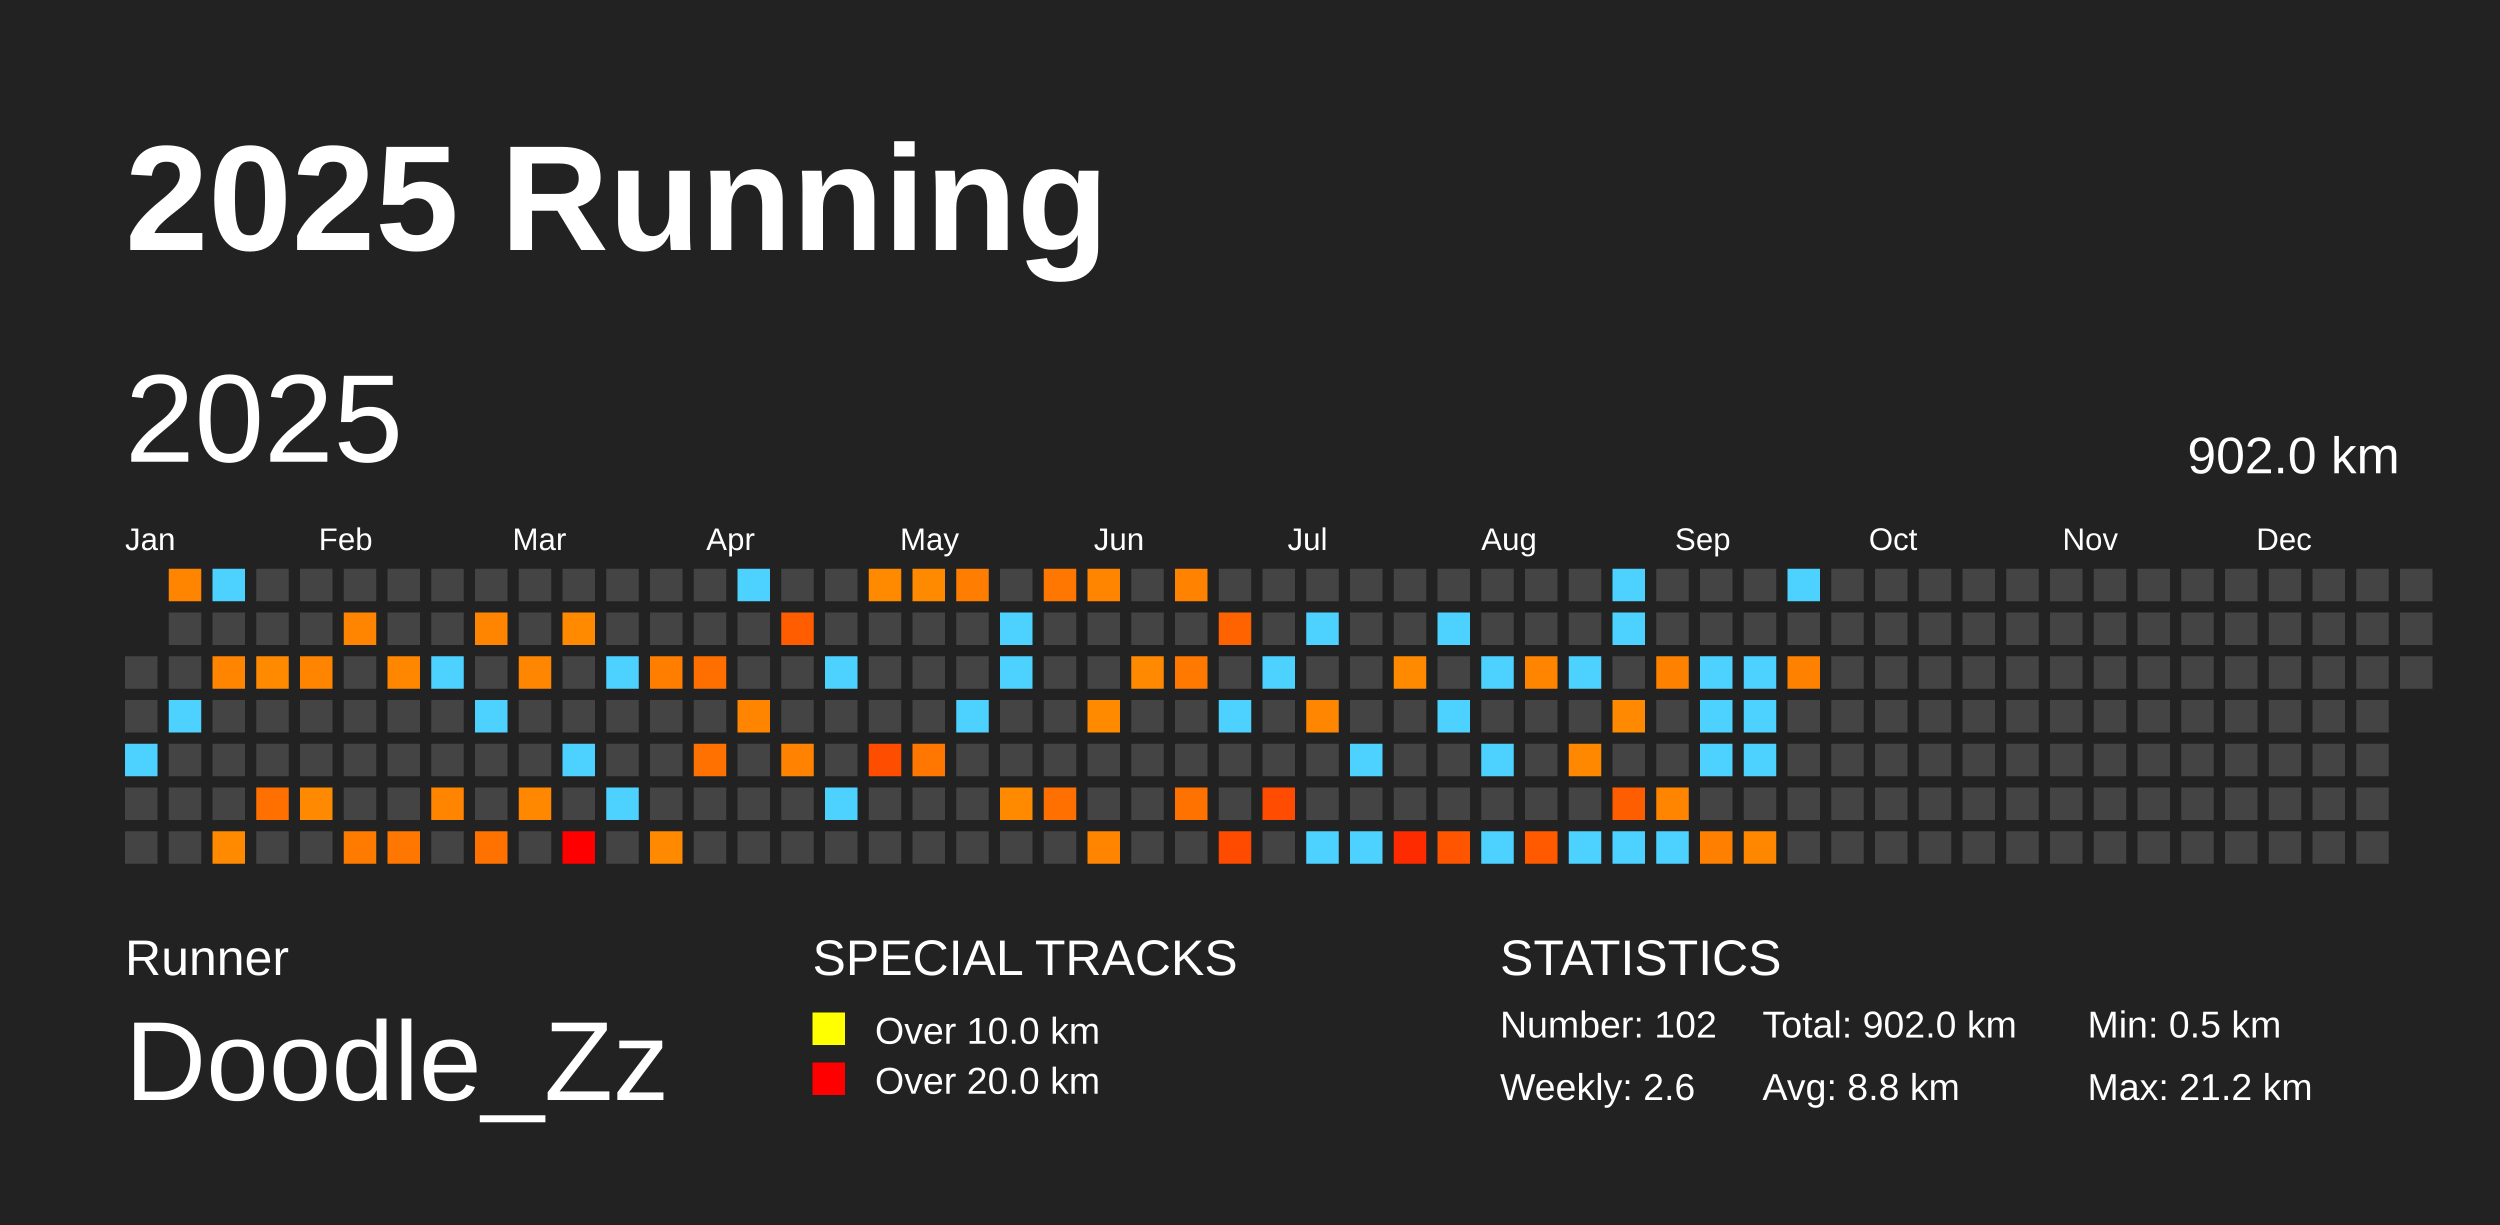
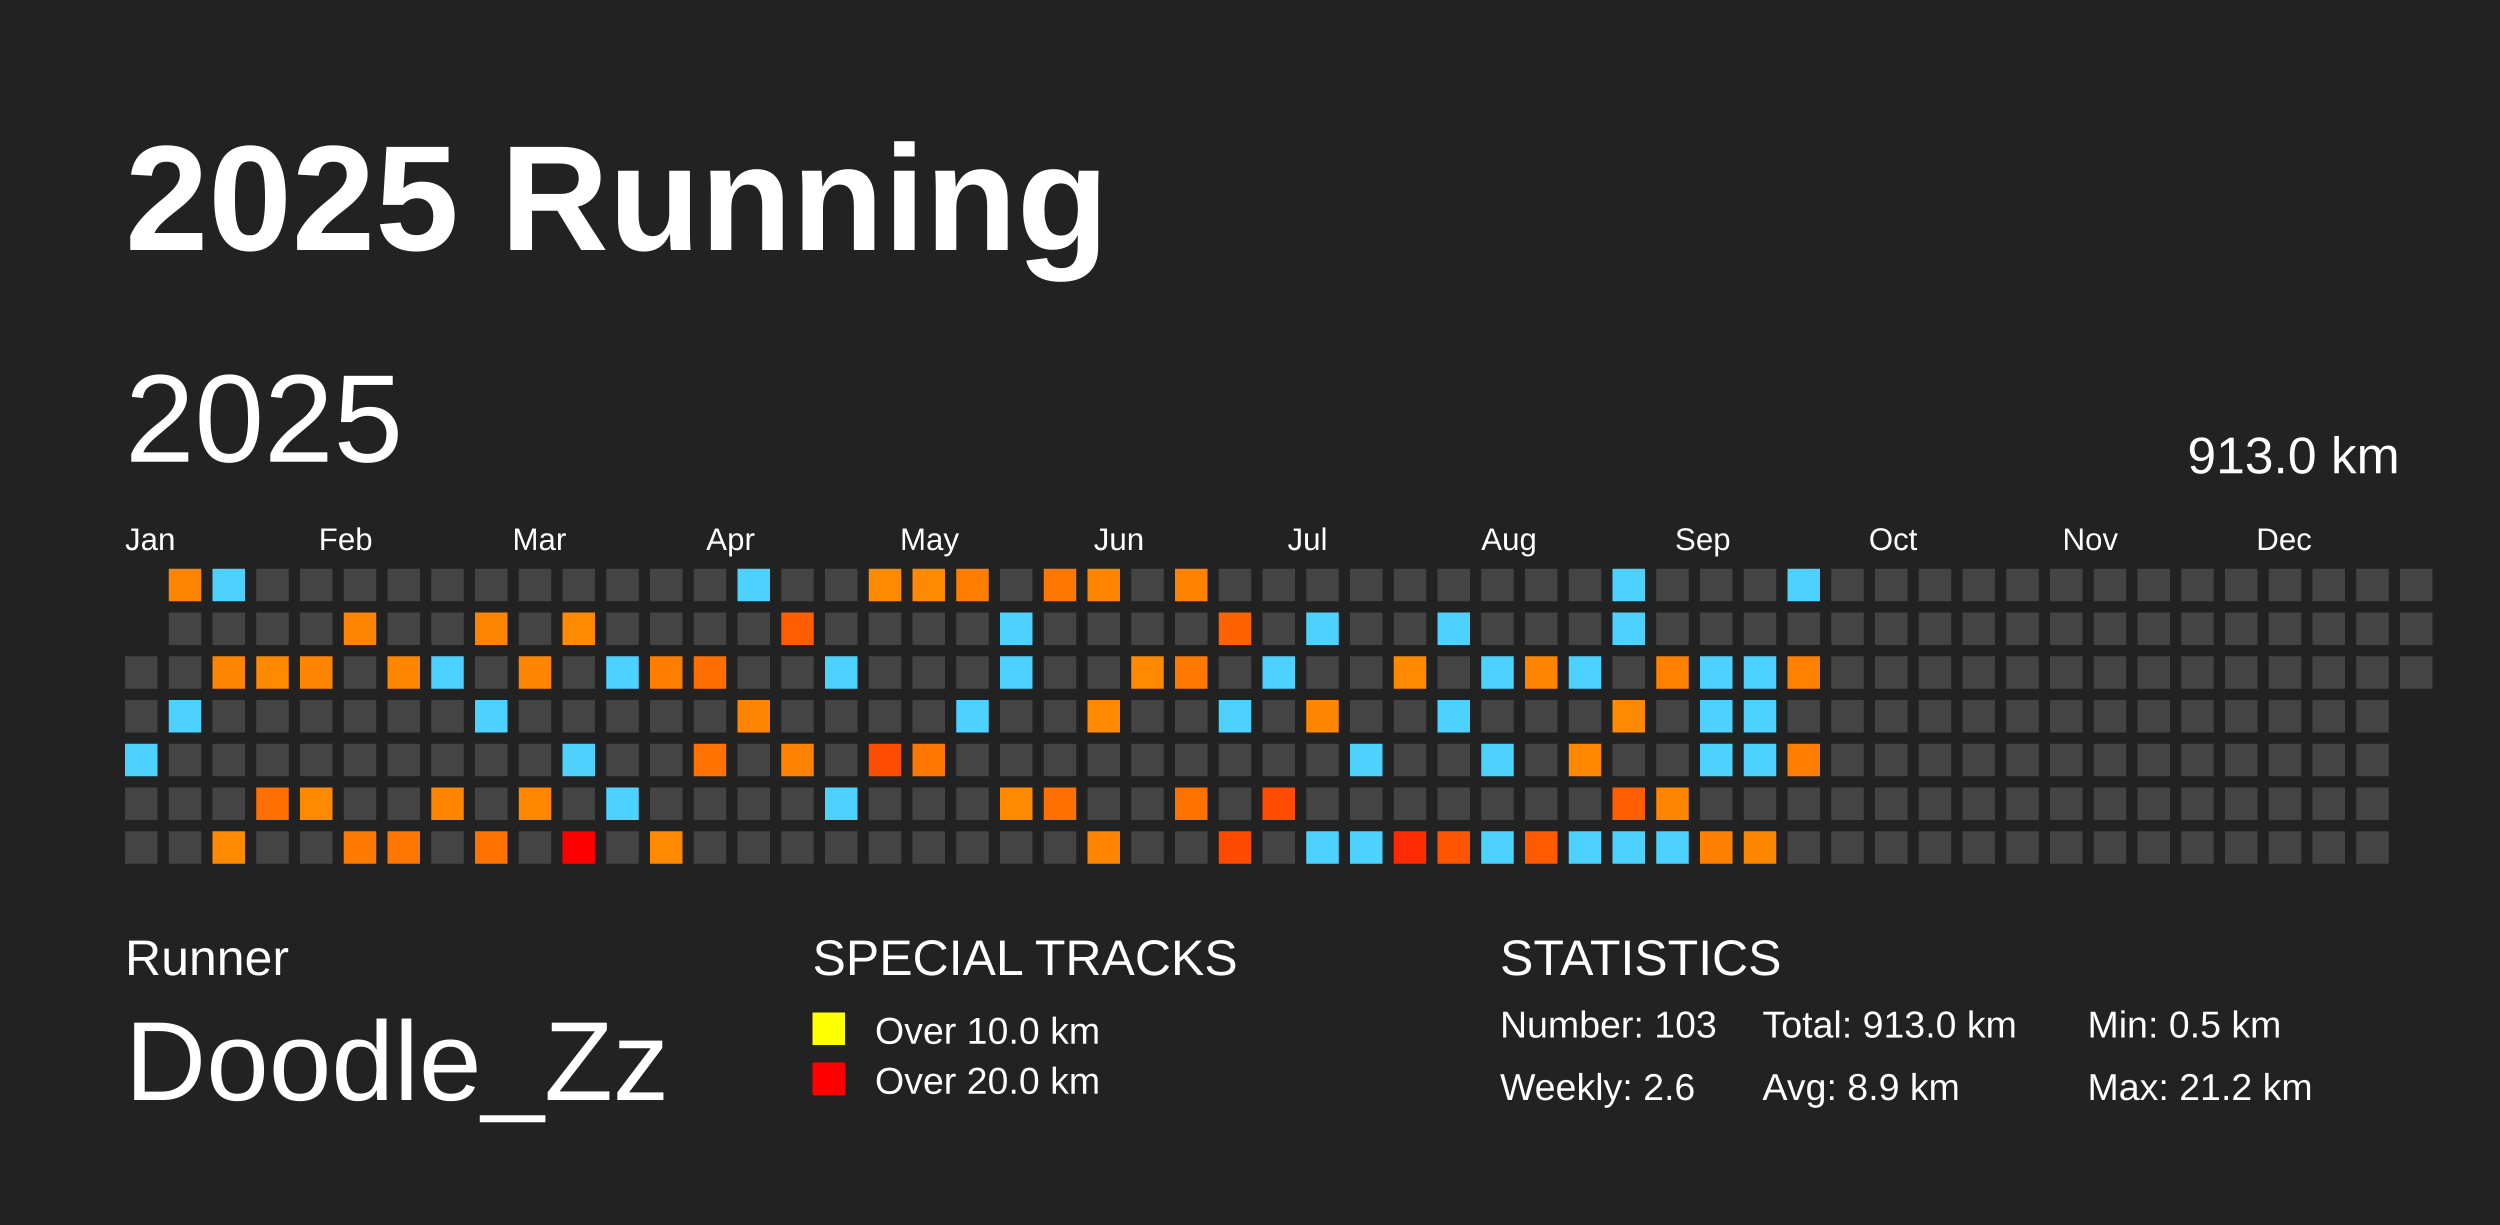
<svg xmlns="http://www.w3.org/2000/svg" baseProfile="full" height="98mm" version="1.1" viewBox="0,0,200,98" width="200mm">
  <defs />
  <rect fill="#222222" height="98" width="200" x="0" y="0" />
  <text fill="#FFFFFF" style="font-size:12px; font-family:Arial; font-weight:bold;" x="10" y="20">2025 Running</text>
  <text fill="#FFFFFF" style="font-size:4px; font-family:Arial" x="10" y="78">Runner</text>
  <text fill="#FFFFFF" style="font-size:9px; font-family:Arial" x="10" y="88">Doodle_Zz</text>
  <text fill="#FFFFFF" style="font-size:4px; font-family:Arial" x="65" y="78">SPECIAL TRACKS</text>
  <rect fill="yellow" height="2.6" width="2.6" x="65" y="81" />
  <text fill="#FFFFFF" style="font-size:3px; font-family:Arial" x="70" y="83.5">Over 10.0 km</text>
  <rect fill="red" height="2.6" width="2.6" x="65" y="85" />
  <text fill="#FFFFFF" style="font-size:3px; font-family:Arial" x="70" y="87.5">Over 20.0 km</text>
  <text fill="#FFFFFF" style="font-size:4px; font-family:Arial" x="120" y="78">STATISTICS</text>
-   <text fill="#FFFFFF" style="font-size:3px; font-family:Arial" x="120" y="83">Number: 102</text>
+   <text fill="#FFFFFF" style="font-size:3px; font-family:Arial" x="120" y="83">Number: 103</text>
  <text fill="#FFFFFF" style="font-size:3px; font-family:Arial" x="120" y="88">Weekly: 2.6</text>
-   <text fill="#FFFFFF" style="font-size:3px; font-family:Arial" x="141" y="83">Total: 902.0 km</text>
-   <text fill="#FFFFFF" style="font-size:3px; font-family:Arial" x="141" y="88">Avg: 8.8 km</text>
+   <text fill="#FFFFFF" style="font-size:3px; font-family:Arial" x="141" y="83">Total: 913.0 km</text>
+   <text fill="#FFFFFF" style="font-size:3px; font-family:Arial" x="141" y="88">Avg: 8.9 km</text>
  <text fill="#FFFFFF" style="font-size:3px; font-family:Arial" x="167" y="83">Min: 0.5 km</text>
  <text fill="#FFFFFF" style="font-size:3px; font-family:Arial" x="167" y="88">Max: 21.2 km</text>
  <text dominant-baseline="hanging" fill="#FFFFFF" style="font-size:10.0px; font-family:Arial;" x="10" y="30">2025</text>
-   <text dominant-baseline="hanging" fill="#FFFFFF" style="font-size:4.125px; font-family:Arial;" x="175" y="35">902.0 km</text>
+   <text dominant-baseline="hanging" fill="#FFFFFF" style="font-size:4.125px; font-family:Arial;" x="175" y="35">913.0 km</text>
  <text fill="#FFFFFF" style="font-size:2.5px; font-family:Arial" x="10.0" y="44">Jan</text>
  <text fill="#FFFFFF" style="font-size:2.5px; font-family:Arial" x="25.5" y="44">Feb</text>
  <text fill="#FFFFFF" style="font-size:2.5px; font-family:Arial" x="41.0" y="44">Mar</text>
  <text fill="#FFFFFF" style="font-size:2.5px; font-family:Arial" x="56.5" y="44">Apr</text>
  <text fill="#FFFFFF" style="font-size:2.5px; font-family:Arial" x="72.0" y="44">May</text>
  <text fill="#FFFFFF" style="font-size:2.5px; font-family:Arial" x="87.5" y="44">Jun</text>
  <text fill="#FFFFFF" style="font-size:2.5px; font-family:Arial" x="103.0" y="44">Jul</text>
  <text fill="#FFFFFF" style="font-size:2.5px; font-family:Arial" x="118.5" y="44">Aug</text>
  <text fill="#FFFFFF" style="font-size:2.5px; font-family:Arial" x="134.0" y="44">Sep</text>
  <text fill="#FFFFFF" style="font-size:2.5px; font-family:Arial" x="149.5" y="44">Oct</text>
  <text fill="#FFFFFF" style="font-size:2.5px; font-family:Arial" x="165.0" y="44">Nov</text>
  <text fill="#FFFFFF" style="font-size:2.5px; font-family:Arial" x="180.5" y="44">Dec</text>
  <rect fill="#444444" height="2.6" width="2.6" x="10.0" y="52.5" />
  <rect fill="#444444" height="2.6" width="2.6" x="10.0" y="56.0" />
  <rect fill="#4dd2ff" height="2.6" width="2.6" x="10.0" y="59.5" />
  <rect fill="#444444" height="2.6" width="2.6" x="10.0" y="63.0" />
  <rect fill="#444444" height="2.6" width="2.6" x="10.0" y="66.5" />
  <rect fill="#ff8500" height="2.6" width="2.6" x="13.5" y="45.5" />
  <rect fill="#444444" height="2.6" width="2.6" x="13.5" y="49.0" />
  <rect fill="#444444" height="2.6" width="2.6" x="13.5" y="52.5" />
  <rect fill="#4dd2ff" height="2.6" width="2.6" x="13.5" y="56.0" />
  <rect fill="#444444" height="2.6" width="2.6" x="13.5" y="59.5" />
  <rect fill="#444444" height="2.6" width="2.6" x="13.5" y="63.0" />
  <rect fill="#444444" height="2.6" width="2.6" x="13.5" y="66.5" />
  <rect fill="#4dd2ff" height="2.6" width="2.6" x="17.0" y="45.5" />
  <rect fill="#444444" height="2.6" width="2.6" x="17.0" y="49.0" />
  <rect fill="#ff8400" height="2.6" width="2.6" x="17.0" y="52.5" />
  <rect fill="#444444" height="2.6" width="2.6" x="17.0" y="56.0" />
  <rect fill="#444444" height="2.6" width="2.6" x="17.0" y="59.5" />
  <rect fill="#444444" height="2.6" width="2.6" x="17.0" y="63.0" />
  <rect fill="#ff8a00" height="2.6" width="2.6" x="17.0" y="66.5" />
  <rect fill="#444444" height="2.6" width="2.6" x="20.5" y="45.5" />
  <rect fill="#444444" height="2.6" width="2.6" x="20.5" y="49.0" />
  <rect fill="#ff8a00" height="2.6" width="2.6" x="20.5" y="52.5" />
  <rect fill="#444444" height="2.6" width="2.6" x="20.5" y="56.0" />
  <rect fill="#444444" height="2.6" width="2.6" x="20.5" y="59.5" />
  <rect fill="#ff7000" height="2.6" width="2.6" x="20.5" y="63.0" />
  <rect fill="#444444" height="2.6" width="2.6" x="20.5" y="66.5" />
  <rect fill="#444444" height="2.6" width="2.6" x="24.0" y="45.5" />
  <rect fill="#444444" height="2.6" width="2.6" x="24.0" y="49.0" />
  <rect fill="#ff8400" height="2.6" width="2.6" x="24.0" y="52.5" />
  <rect fill="#444444" height="2.6" width="2.6" x="24.0" y="56.0" />
  <rect fill="#444444" height="2.6" width="2.6" x="24.0" y="59.5" />
  <rect fill="#ff8900" height="2.6" width="2.6" x="24.0" y="63.0" />
  <rect fill="#444444" height="2.6" width="2.6" x="24.0" y="66.5" />
  <rect fill="#444444" height="2.6" width="2.6" x="27.5" y="45.5" />
  <rect fill="#ff8400" height="2.6" width="2.6" x="27.5" y="49.0" />
  <rect fill="#444444" height="2.6" width="2.6" x="27.5" y="52.5" />
  <rect fill="#444444" height="2.6" width="2.6" x="27.5" y="56.0" />
  <rect fill="#444444" height="2.6" width="2.6" x="27.5" y="59.5" />
  <rect fill="#444444" height="2.6" width="2.6" x="27.5" y="63.0" />
  <rect fill="#ff7b00" height="2.6" width="2.6" x="27.5" y="66.5" />
  <rect fill="#444444" height="2.6" width="2.6" x="31.0" y="45.5" />
  <rect fill="#444444" height="2.6" width="2.6" x="31.0" y="49.0" />
  <rect fill="#ff8700" height="2.6" width="2.6" x="31.0" y="52.5" />
  <rect fill="#444444" height="2.6" width="2.6" x="31.0" y="56.0" />
  <rect fill="#444444" height="2.6" width="2.6" x="31.0" y="59.5" />
  <rect fill="#444444" height="2.6" width="2.6" x="31.0" y="63.0" />
  <rect fill="#ff7600" height="2.6" width="2.6" x="31.0" y="66.5" />
  <rect fill="#444444" height="2.6" width="2.6" x="34.5" y="45.5" />
  <rect fill="#444444" height="2.6" width="2.6" x="34.5" y="49.0" />
  <rect fill="#4dd2ff" height="2.6" width="2.6" x="34.5" y="52.5" />
  <rect fill="#444444" height="2.6" width="2.6" x="34.5" y="56.0" />
  <rect fill="#444444" height="2.6" width="2.6" x="34.5" y="59.5" />
  <rect fill="#ff8400" height="2.6" width="2.6" x="34.5" y="63.0" />
  <rect fill="#444444" height="2.6" width="2.6" x="34.5" y="66.5" />
  <rect fill="#444444" height="2.6" width="2.6" x="38.0" y="45.5" />
  <rect fill="#ff8500" height="2.6" width="2.6" x="38.0" y="49.0" />
  <rect fill="#444444" height="2.6" width="2.6" x="38.0" y="52.5" />
  <rect fill="#4dd2ff" height="2.6" width="2.6" x="38.0" y="56.0" />
  <rect fill="#444444" height="2.6" width="2.6" x="38.0" y="59.5" />
  <rect fill="#444444" height="2.6" width="2.6" x="38.0" y="63.0" />
  <rect fill="#ff7200" height="2.6" width="2.6" x="38.0" y="66.5" />
  <rect fill="#444444" height="2.6" width="2.6" x="41.5" y="45.5" />
  <rect fill="#444444" height="2.6" width="2.6" x="41.5" y="49.0" />
  <rect fill="#ff8600" height="2.6" width="2.6" x="41.5" y="52.5" />
  <rect fill="#444444" height="2.6" width="2.6" x="41.5" y="56.0" />
  <rect fill="#444444" height="2.6" width="2.6" x="41.5" y="59.5" />
  <rect fill="#ff8800" height="2.6" width="2.6" x="41.5" y="63.0" />
  <rect fill="#444444" height="2.6" width="2.6" x="41.5" y="66.5" />
  <rect fill="#444444" height="2.6" width="2.6" x="45.0" y="45.5" />
  <rect fill="#ff8a00" height="2.6" width="2.6" x="45.0" y="49.0" />
  <rect fill="#444444" height="2.6" width="2.6" x="45.0" y="52.5" />
  <rect fill="#444444" height="2.6" width="2.6" x="45.0" y="56.0" />
  <rect fill="#4dd2ff" height="2.6" width="2.6" x="45.0" y="59.5" />
  <rect fill="#444444" height="2.6" width="2.6" x="45.0" y="63.0" />
  <rect fill="red" height="2.6" width="2.6" x="45.0" y="66.5" />
  <rect fill="#444444" height="2.6" width="2.6" x="48.5" y="45.5" />
  <rect fill="#444444" height="2.6" width="2.6" x="48.5" y="49.0" />
  <rect fill="#4dd2ff" height="2.6" width="2.6" x="48.5" y="52.5" />
  <rect fill="#444444" height="2.6" width="2.6" x="48.5" y="56.0" />
  <rect fill="#444444" height="2.6" width="2.6" x="48.5" y="59.5" />
  <rect fill="#4dd2ff" height="2.6" width="2.6" x="48.5" y="63.0" />
  <rect fill="#444444" height="2.6" width="2.6" x="48.5" y="66.5" />
  <rect fill="#444444" height="2.6" width="2.6" x="52.0" y="45.5" />
  <rect fill="#444444" height="2.6" width="2.6" x="52.0" y="49.0" />
  <rect fill="#ff7e00" height="2.6" width="2.6" x="52.0" y="52.5" />
  <rect fill="#444444" height="2.6" width="2.6" x="52.0" y="56.0" />
  <rect fill="#444444" height="2.6" width="2.6" x="52.0" y="59.5" />
  <rect fill="#444444" height="2.6" width="2.6" x="52.0" y="63.0" />
  <rect fill="#ff8900" height="2.6" width="2.6" x="52.0" y="66.5" />
  <rect fill="#444444" height="2.6" width="2.6" x="55.5" y="45.5" />
  <rect fill="#444444" height="2.6" width="2.6" x="55.5" y="49.0" />
  <rect fill="#ff6f00" height="2.6" width="2.6" x="55.5" y="52.5" />
  <rect fill="#444444" height="2.6" width="2.6" x="55.5" y="56.0" />
  <rect fill="#ff7100" height="2.6" width="2.6" x="55.5" y="59.5" />
  <rect fill="#444444" height="2.6" width="2.6" x="55.5" y="63.0" />
  <rect fill="#444444" height="2.6" width="2.6" x="55.5" y="66.5" />
  <rect fill="#4dd2ff" height="2.6" width="2.6" x="59.0" y="45.5" />
  <rect fill="#444444" height="2.6" width="2.6" x="59.0" y="49.0" />
  <rect fill="#444444" height="2.6" width="2.6" x="59.0" y="52.5" />
  <rect fill="#ff8400" height="2.6" width="2.6" x="59.0" y="56.0" />
  <rect fill="#444444" height="2.6" width="2.6" x="59.0" y="59.5" />
  <rect fill="#444444" height="2.6" width="2.6" x="59.0" y="63.0" />
  <rect fill="#444444" height="2.6" width="2.6" x="59.0" y="66.5" />
  <rect fill="#444444" height="2.6" width="2.6" x="62.5" y="45.5" />
  <rect fill="#ff5d00" height="2.6" width="2.6" x="62.5" y="49.0" />
  <rect fill="#444444" height="2.6" width="2.6" x="62.5" y="52.5" />
  <rect fill="#444444" height="2.6" width="2.6" x="62.5" y="56.0" />
  <rect fill="#ff8200" height="2.6" width="2.6" x="62.5" y="59.5" />
  <rect fill="#444444" height="2.6" width="2.6" x="62.5" y="63.0" />
  <rect fill="#444444" height="2.6" width="2.6" x="62.5" y="66.5" />
  <rect fill="#444444" height="2.6" width="2.6" x="66.0" y="45.5" />
  <rect fill="#444444" height="2.6" width="2.6" x="66.0" y="49.0" />
  <rect fill="#4dd2ff" height="2.6" width="2.6" x="66.0" y="52.5" />
  <rect fill="#444444" height="2.6" width="2.6" x="66.0" y="56.0" />
  <rect fill="#444444" height="2.6" width="2.6" x="66.0" y="59.5" />
  <rect fill="#4dd2ff" height="2.6" width="2.6" x="66.0" y="63.0" />
  <rect fill="#444444" height="2.6" width="2.6" x="66.0" y="66.5" />
  <rect fill="#ff8a00" height="2.6" width="2.6" x="69.5" y="45.5" />
  <rect fill="#444444" height="2.6" width="2.6" x="69.5" y="49.0" />
  <rect fill="#444444" height="2.6" width="2.6" x="69.5" y="52.5" />
  <rect fill="#444444" height="2.6" width="2.6" x="69.5" y="56.0" />
  <rect fill="#ff4d00" height="2.6" width="2.6" x="69.5" y="59.5" />
  <rect fill="#444444" height="2.6" width="2.6" x="69.5" y="63.0" />
  <rect fill="#444444" height="2.6" width="2.6" x="69.5" y="66.5" />
  <rect fill="#ff8a00" height="2.6" width="2.6" x="73.0" y="45.5" />
  <rect fill="#444444" height="2.6" width="2.6" x="73.0" y="49.0" />
  <rect fill="#444444" height="2.6" width="2.6" x="73.0" y="52.5" />
  <rect fill="#444444" height="2.6" width="2.6" x="73.0" y="56.0" />
  <rect fill="#ff7600" height="2.6" width="2.6" x="73.0" y="59.5" />
  <rect fill="#444444" height="2.6" width="2.6" x="73.0" y="63.0" />
  <rect fill="#444444" height="2.6" width="2.6" x="73.0" y="66.5" />
  <rect fill="#ff7d00" height="2.6" width="2.6" x="76.5" y="45.5" />
  <rect fill="#444444" height="2.6" width="2.6" x="76.5" y="49.0" />
  <rect fill="#444444" height="2.6" width="2.6" x="76.5" y="52.5" />
  <rect fill="#4dd2ff" height="2.6" width="2.6" x="76.5" y="56.0" />
  <rect fill="#444444" height="2.6" width="2.6" x="76.5" y="59.5" />
  <rect fill="#444444" height="2.6" width="2.6" x="76.5" y="63.0" />
  <rect fill="#444444" height="2.6" width="2.6" x="76.5" y="66.5" />
  <rect fill="#444444" height="2.6" width="2.6" x="80.0" y="45.5" />
  <rect fill="#4dd2ff" height="2.6" width="2.6" x="80.0" y="49.0" />
  <rect fill="#4dd2ff" height="2.6" width="2.6" x="80.0" y="52.5" />
  <rect fill="#444444" height="2.6" width="2.6" x="80.0" y="56.0" />
  <rect fill="#444444" height="2.6" width="2.6" x="80.0" y="59.5" />
  <rect fill="#ff8a00" height="2.6" width="2.6" x="80.0" y="63.0" />
  <rect fill="#444444" height="2.6" width="2.6" x="80.0" y="66.5" />
  <rect fill="#ff7700" height="2.6" width="2.6" x="83.5" y="45.5" />
  <rect fill="#444444" height="2.6" width="2.6" x="83.5" y="49.0" />
  <rect fill="#444444" height="2.6" width="2.6" x="83.5" y="52.5" />
  <rect fill="#444444" height="2.6" width="2.6" x="83.5" y="56.0" />
  <rect fill="#444444" height="2.6" width="2.6" x="83.5" y="59.5" />
  <rect fill="#ff7000" height="2.6" width="2.6" x="83.5" y="63.0" />
  <rect fill="#444444" height="2.6" width="2.6" x="83.5" y="66.5" />
  <rect fill="#ff8400" height="2.6" width="2.6" x="87.0" y="45.5" />
  <rect fill="#444444" height="2.6" width="2.6" x="87.0" y="49.0" />
  <rect fill="#444444" height="2.6" width="2.6" x="87.0" y="52.5" />
  <rect fill="#ff8a00" height="2.6" width="2.6" x="87.0" y="56.0" />
  <rect fill="#444444" height="2.6" width="2.6" x="87.0" y="59.5" />
  <rect fill="#444444" height="2.6" width="2.6" x="87.0" y="63.0" />
  <rect fill="#ff8400" height="2.6" width="2.6" x="87.0" y="66.5" />
  <rect fill="#444444" height="2.6" width="2.6" x="90.5" y="45.5" />
  <rect fill="#444444" height="2.6" width="2.6" x="90.5" y="49.0" />
  <rect fill="#ff8900" height="2.6" width="2.6" x="90.5" y="52.5" />
  <rect fill="#444444" height="2.6" width="2.6" x="90.5" y="56.0" />
  <rect fill="#444444" height="2.6" width="2.6" x="90.5" y="59.5" />
  <rect fill="#444444" height="2.6" width="2.6" x="90.5" y="63.0" />
  <rect fill="#444444" height="2.6" width="2.6" x="90.5" y="66.5" />
  <rect fill="#ff8200" height="2.6" width="2.6" x="94.0" y="45.5" />
  <rect fill="#444444" height="2.6" width="2.6" x="94.0" y="49.0" />
  <rect fill="#ff7800" height="2.6" width="2.6" x="94.0" y="52.5" />
  <rect fill="#444444" height="2.6" width="2.6" x="94.0" y="56.0" />
  <rect fill="#444444" height="2.6" width="2.6" x="94.0" y="59.5" />
  <rect fill="#ff7200" height="2.6" width="2.6" x="94.0" y="63.0" />
  <rect fill="#444444" height="2.6" width="2.6" x="94.0" y="66.5" />
  <rect fill="#444444" height="2.6" width="2.6" x="97.5" y="45.5" />
  <rect fill="#ff6300" height="2.6" width="2.6" x="97.5" y="49.0" />
  <rect fill="#444444" height="2.6" width="2.6" x="97.5" y="52.5" />
  <rect fill="#4dd2ff" height="2.6" width="2.6" x="97.5" y="56.0" />
  <rect fill="#444444" height="2.6" width="2.6" x="97.5" y="59.5" />
  <rect fill="#444444" height="2.6" width="2.6" x="97.5" y="63.0" />
  <rect fill="#ff4b00" height="2.6" width="2.6" x="97.5" y="66.5" />
  <rect fill="#444444" height="2.6" width="2.6" x="101.0" y="45.5" />
  <rect fill="#444444" height="2.6" width="2.6" x="101.0" y="49.0" />
  <rect fill="#4dd2ff" height="2.6" width="2.6" x="101.0" y="52.5" />
  <rect fill="#444444" height="2.6" width="2.6" x="101.0" y="56.0" />
  <rect fill="#444444" height="2.6" width="2.6" x="101.0" y="59.5" />
  <rect fill="#ff4c00" height="2.6" width="2.6" x="101.0" y="63.0" />
  <rect fill="#444444" height="2.6" width="2.6" x="101.0" y="66.5" />
  <rect fill="#444444" height="2.6" width="2.6" x="104.5" y="45.5" />
  <rect fill="#4dd2ff" height="2.6" width="2.6" x="104.5" y="49.0" />
  <rect fill="#444444" height="2.6" width="2.6" x="104.5" y="52.5" />
  <rect fill="#ff8600" height="2.6" width="2.6" x="104.5" y="56.0" />
  <rect fill="#444444" height="2.6" width="2.6" x="104.5" y="59.5" />
  <rect fill="#444444" height="2.6" width="2.6" x="104.5" y="63.0" />
  <rect fill="#4dd2ff" height="2.6" width="2.6" x="104.5" y="66.5" />
  <rect fill="#444444" height="2.6" width="2.6" x="108.0" y="45.5" />
  <rect fill="#444444" height="2.6" width="2.6" x="108.0" y="49.0" />
  <rect fill="#444444" height="2.6" width="2.6" x="108.0" y="52.5" />
  <rect fill="#444444" height="2.6" width="2.6" x="108.0" y="56.0" />
  <rect fill="#4dd2ff" height="2.6" width="2.6" x="108.0" y="59.5" />
  <rect fill="#444444" height="2.6" width="2.6" x="108.0" y="63.0" />
  <rect fill="#4dd2ff" height="2.6" width="2.6" x="108.0" y="66.5" />
  <rect fill="#444444" height="2.6" width="2.6" x="111.5" y="45.5" />
  <rect fill="#444444" height="2.6" width="2.6" x="111.5" y="49.0" />
  <rect fill="#ff8a00" height="2.6" width="2.6" x="111.5" y="52.5" />
  <rect fill="#444444" height="2.6" width="2.6" x="111.5" y="56.0" />
  <rect fill="#444444" height="2.6" width="2.6" x="111.5" y="59.5" />
  <rect fill="#444444" height="2.6" width="2.6" x="111.5" y="63.0" />
  <rect fill="#ff2b00" height="2.6" width="2.6" x="111.5" y="66.5" />
  <rect fill="#444444" height="2.6" width="2.6" x="115.0" y="45.5" />
  <rect fill="#4dd2ff" height="2.6" width="2.6" x="115.0" y="49.0" />
  <rect fill="#444444" height="2.6" width="2.6" x="115.0" y="52.5" />
  <rect fill="#4dd2ff" height="2.6" width="2.6" x="115.0" y="56.0" />
  <rect fill="#444444" height="2.6" width="2.6" x="115.0" y="59.5" />
  <rect fill="#444444" height="2.6" width="2.6" x="115.0" y="63.0" />
  <rect fill="#ff5500" height="2.6" width="2.6" x="115.0" y="66.5" />
  <rect fill="#444444" height="2.6" width="2.6" x="118.5" y="45.5" />
  <rect fill="#444444" height="2.6" width="2.6" x="118.5" y="49.0" />
  <rect fill="#4dd2ff" height="2.6" width="2.6" x="118.5" y="52.5" />
  <rect fill="#444444" height="2.6" width="2.6" x="118.5" y="56.0" />
  <rect fill="#4dd2ff" height="2.6" width="2.6" x="118.5" y="59.5" />
  <rect fill="#444444" height="2.6" width="2.6" x="118.5" y="63.0" />
  <rect fill="#4dd2ff" height="2.6" width="2.6" x="118.5" y="66.5" />
  <rect fill="#444444" height="2.6" width="2.6" x="122.0" y="45.5" />
  <rect fill="#444444" height="2.6" width="2.6" x="122.0" y="49.0" />
  <rect fill="#ff8500" height="2.6" width="2.6" x="122.0" y="52.5" />
  <rect fill="#444444" height="2.6" width="2.6" x="122.0" y="56.0" />
  <rect fill="#444444" height="2.6" width="2.6" x="122.0" y="59.5" />
  <rect fill="#444444" height="2.6" width="2.6" x="122.0" y="63.0" />
  <rect fill="#ff5a00" height="2.6" width="2.6" x="122.0" y="66.5" />
  <rect fill="#444444" height="2.6" width="2.6" x="125.5" y="45.5" />
  <rect fill="#444444" height="2.6" width="2.6" x="125.5" y="49.0" />
  <rect fill="#4dd2ff" height="2.6" width="2.6" x="125.5" y="52.5" />
  <rect fill="#444444" height="2.6" width="2.6" x="125.5" y="56.0" />
  <rect fill="#ff8800" height="2.6" width="2.6" x="125.5" y="59.5" />
  <rect fill="#444444" height="2.6" width="2.6" x="125.5" y="63.0" />
  <rect fill="#4dd2ff" height="2.6" width="2.6" x="125.5" y="66.5" />
  <rect fill="#4dd2ff" height="2.6" width="2.6" x="129.0" y="45.5" />
  <rect fill="#4dd2ff" height="2.6" width="2.6" x="129.0" y="49.0" />
  <rect fill="#444444" height="2.6" width="2.6" x="129.0" y="52.5" />
  <rect fill="#ff8900" height="2.6" width="2.6" x="129.0" y="56.0" />
  <rect fill="#444444" height="2.6" width="2.6" x="129.0" y="59.5" />
  <rect fill="#ff5e00" height="2.6" width="2.6" x="129.0" y="63.0" />
  <rect fill="#4dd2ff" height="2.6" width="2.6" x="129.0" y="66.5" />
  <rect fill="#444444" height="2.6" width="2.6" x="132.5" y="45.5" />
  <rect fill="#444444" height="2.6" width="2.6" x="132.5" y="49.0" />
  <rect fill="#ff8100" height="2.6" width="2.6" x="132.5" y="52.5" />
  <rect fill="#444444" height="2.6" width="2.6" x="132.5" y="56.0" />
  <rect fill="#444444" height="2.6" width="2.6" x="132.5" y="59.5" />
  <rect fill="#ff8500" height="2.6" width="2.6" x="132.5" y="63.0" />
  <rect fill="#4dd2ff" height="2.6" width="2.6" x="132.5" y="66.5" />
  <rect fill="#444444" height="2.6" width="2.6" x="136.0" y="45.5" />
  <rect fill="#444444" height="2.6" width="2.6" x="136.0" y="49.0" />
  <rect fill="#4dd2ff" height="2.6" width="2.6" x="136.0" y="52.5" />
  <rect fill="#4dd2ff" height="2.6" width="2.6" x="136.0" y="56.0" />
  <rect fill="#4dd2ff" height="2.6" width="2.6" x="136.0" y="59.5" />
  <rect fill="#444444" height="2.6" width="2.6" x="136.0" y="63.0" />
  <rect fill="#ff8000" height="2.6" width="2.6" x="136.0" y="66.5" />
  <rect fill="#444444" height="2.6" width="2.6" x="139.5" y="45.5" />
  <rect fill="#444444" height="2.6" width="2.6" x="139.5" y="49.0" />
  <rect fill="#4dd2ff" height="2.6" width="2.6" x="139.5" y="52.5" />
  <rect fill="#4dd2ff" height="2.6" width="2.6" x="139.5" y="56.0" />
  <rect fill="#4dd2ff" height="2.6" width="2.6" x="139.5" y="59.5" />
  <rect fill="#444444" height="2.6" width="2.6" x="139.5" y="63.0" />
  <rect fill="#ff8700" height="2.6" width="2.6" x="139.5" y="66.5" />
  <rect fill="#4dd2ff" height="2.6" width="2.6" x="143.0" y="45.5" />
  <rect fill="#444444" height="2.6" width="2.6" x="143.0" y="49.0" />
  <rect fill="#ff8100" height="2.6" width="2.6" x="143.0" y="52.5" />
  <rect fill="#444444" height="2.6" width="2.6" x="143.0" y="56.0" />
-   <rect fill="#444444" height="2.6" width="2.6" x="143.0" y="59.5" />
+   <rect fill="#ff7e00" height="2.6" width="2.6" x="143.0" y="59.5" />
  <rect fill="#444444" height="2.6" width="2.6" x="143.0" y="63.0" />
  <rect fill="#444444" height="2.6" width="2.6" x="143.0" y="66.5" />
  <rect fill="#444444" height="2.6" width="2.6" x="146.5" y="45.5" />
  <rect fill="#444444" height="2.6" width="2.6" x="146.5" y="49.0" />
  <rect fill="#444444" height="2.6" width="2.6" x="146.5" y="52.5" />
  <rect fill="#444444" height="2.6" width="2.6" x="146.5" y="56.0" />
  <rect fill="#444444" height="2.6" width="2.6" x="146.5" y="59.5" />
  <rect fill="#444444" height="2.6" width="2.6" x="146.5" y="63.0" />
  <rect fill="#444444" height="2.6" width="2.6" x="146.5" y="66.5" />
  <rect fill="#444444" height="2.6" width="2.6" x="150.0" y="45.5" />
  <rect fill="#444444" height="2.6" width="2.6" x="150.0" y="49.0" />
  <rect fill="#444444" height="2.6" width="2.6" x="150.0" y="52.5" />
  <rect fill="#444444" height="2.6" width="2.6" x="150.0" y="56.0" />
  <rect fill="#444444" height="2.6" width="2.6" x="150.0" y="59.5" />
  <rect fill="#444444" height="2.6" width="2.6" x="150.0" y="63.0" />
  <rect fill="#444444" height="2.6" width="2.6" x="150.0" y="66.5" />
  <rect fill="#444444" height="2.6" width="2.6" x="153.5" y="45.5" />
  <rect fill="#444444" height="2.6" width="2.6" x="153.5" y="49.0" />
  <rect fill="#444444" height="2.6" width="2.6" x="153.5" y="52.5" />
  <rect fill="#444444" height="2.6" width="2.6" x="153.5" y="56.0" />
  <rect fill="#444444" height="2.6" width="2.6" x="153.5" y="59.5" />
  <rect fill="#444444" height="2.6" width="2.6" x="153.5" y="63.0" />
  <rect fill="#444444" height="2.6" width="2.6" x="153.5" y="66.5" />
  <rect fill="#444444" height="2.6" width="2.6" x="157.0" y="45.5" />
  <rect fill="#444444" height="2.6" width="2.6" x="157.0" y="49.0" />
  <rect fill="#444444" height="2.6" width="2.6" x="157.0" y="52.5" />
  <rect fill="#444444" height="2.6" width="2.6" x="157.0" y="56.0" />
  <rect fill="#444444" height="2.6" width="2.6" x="157.0" y="59.5" />
  <rect fill="#444444" height="2.6" width="2.6" x="157.0" y="63.0" />
  <rect fill="#444444" height="2.6" width="2.6" x="157.0" y="66.5" />
  <rect fill="#444444" height="2.6" width="2.6" x="160.5" y="45.5" />
  <rect fill="#444444" height="2.6" width="2.6" x="160.5" y="49.0" />
  <rect fill="#444444" height="2.6" width="2.6" x="160.5" y="52.5" />
  <rect fill="#444444" height="2.6" width="2.6" x="160.5" y="56.0" />
  <rect fill="#444444" height="2.6" width="2.6" x="160.5" y="59.5" />
  <rect fill="#444444" height="2.6" width="2.6" x="160.5" y="63.0" />
  <rect fill="#444444" height="2.6" width="2.6" x="160.5" y="66.5" />
  <rect fill="#444444" height="2.6" width="2.6" x="164.0" y="45.5" />
  <rect fill="#444444" height="2.6" width="2.6" x="164.0" y="49.0" />
  <rect fill="#444444" height="2.6" width="2.6" x="164.0" y="52.5" />
  <rect fill="#444444" height="2.6" width="2.6" x="164.0" y="56.0" />
  <rect fill="#444444" height="2.6" width="2.6" x="164.0" y="59.5" />
  <rect fill="#444444" height="2.6" width="2.6" x="164.0" y="63.0" />
  <rect fill="#444444" height="2.6" width="2.6" x="164.0" y="66.5" />
  <rect fill="#444444" height="2.6" width="2.6" x="167.5" y="45.5" />
  <rect fill="#444444" height="2.6" width="2.6" x="167.5" y="49.0" />
  <rect fill="#444444" height="2.6" width="2.6" x="167.5" y="52.5" />
  <rect fill="#444444" height="2.6" width="2.6" x="167.5" y="56.0" />
  <rect fill="#444444" height="2.6" width="2.6" x="167.5" y="59.5" />
  <rect fill="#444444" height="2.6" width="2.6" x="167.5" y="63.0" />
  <rect fill="#444444" height="2.6" width="2.6" x="167.5" y="66.5" />
  <rect fill="#444444" height="2.6" width="2.6" x="171.0" y="45.5" />
  <rect fill="#444444" height="2.6" width="2.6" x="171.0" y="49.0" />
  <rect fill="#444444" height="2.6" width="2.6" x="171.0" y="52.5" />
  <rect fill="#444444" height="2.6" width="2.6" x="171.0" y="56.0" />
  <rect fill="#444444" height="2.6" width="2.6" x="171.0" y="59.5" />
  <rect fill="#444444" height="2.6" width="2.6" x="171.0" y="63.0" />
  <rect fill="#444444" height="2.6" width="2.6" x="171.0" y="66.5" />
  <rect fill="#444444" height="2.6" width="2.6" x="174.5" y="45.5" />
  <rect fill="#444444" height="2.6" width="2.6" x="174.5" y="49.0" />
  <rect fill="#444444" height="2.6" width="2.6" x="174.5" y="52.5" />
  <rect fill="#444444" height="2.6" width="2.6" x="174.5" y="56.0" />
  <rect fill="#444444" height="2.6" width="2.6" x="174.5" y="59.5" />
  <rect fill="#444444" height="2.6" width="2.6" x="174.5" y="63.0" />
  <rect fill="#444444" height="2.6" width="2.6" x="174.5" y="66.5" />
  <rect fill="#444444" height="2.6" width="2.6" x="178.0" y="45.5" />
  <rect fill="#444444" height="2.6" width="2.6" x="178.0" y="49.0" />
  <rect fill="#444444" height="2.6" width="2.6" x="178.0" y="52.5" />
  <rect fill="#444444" height="2.6" width="2.6" x="178.0" y="56.0" />
  <rect fill="#444444" height="2.6" width="2.6" x="178.0" y="59.5" />
  <rect fill="#444444" height="2.6" width="2.6" x="178.0" y="63.0" />
  <rect fill="#444444" height="2.6" width="2.6" x="178.0" y="66.5" />
  <rect fill="#444444" height="2.6" width="2.6" x="181.5" y="45.5" />
  <rect fill="#444444" height="2.6" width="2.6" x="181.5" y="49.0" />
  <rect fill="#444444" height="2.6" width="2.6" x="181.5" y="52.5" />
  <rect fill="#444444" height="2.6" width="2.6" x="181.5" y="56.0" />
  <rect fill="#444444" height="2.6" width="2.6" x="181.5" y="59.5" />
  <rect fill="#444444" height="2.6" width="2.6" x="181.5" y="63.0" />
  <rect fill="#444444" height="2.6" width="2.6" x="181.5" y="66.5" />
  <rect fill="#444444" height="2.6" width="2.6" x="185.0" y="45.5" />
  <rect fill="#444444" height="2.6" width="2.6" x="185.0" y="49.0" />
  <rect fill="#444444" height="2.6" width="2.6" x="185.0" y="52.5" />
  <rect fill="#444444" height="2.6" width="2.6" x="185.0" y="56.0" />
  <rect fill="#444444" height="2.6" width="2.6" x="185.0" y="59.5" />
  <rect fill="#444444" height="2.6" width="2.6" x="185.0" y="63.0" />
  <rect fill="#444444" height="2.6" width="2.6" x="185.0" y="66.5" />
  <rect fill="#444444" height="2.6" width="2.6" x="188.5" y="45.5" />
  <rect fill="#444444" height="2.6" width="2.6" x="188.5" y="49.0" />
  <rect fill="#444444" height="2.6" width="2.6" x="188.5" y="52.5" />
  <rect fill="#444444" height="2.6" width="2.6" x="188.5" y="56.0" />
  <rect fill="#444444" height="2.6" width="2.6" x="188.5" y="59.5" />
  <rect fill="#444444" height="2.6" width="2.6" x="188.5" y="63.0" />
  <rect fill="#444444" height="2.6" width="2.6" x="188.5" y="66.5" />
  <rect fill="#444444" height="2.6" width="2.6" x="192.0" y="45.5" />
  <rect fill="#444444" height="2.6" width="2.6" x="192.0" y="49.0" />
  <rect fill="#444444" height="2.6" width="2.6" x="192.0" y="52.5" />
</svg>
